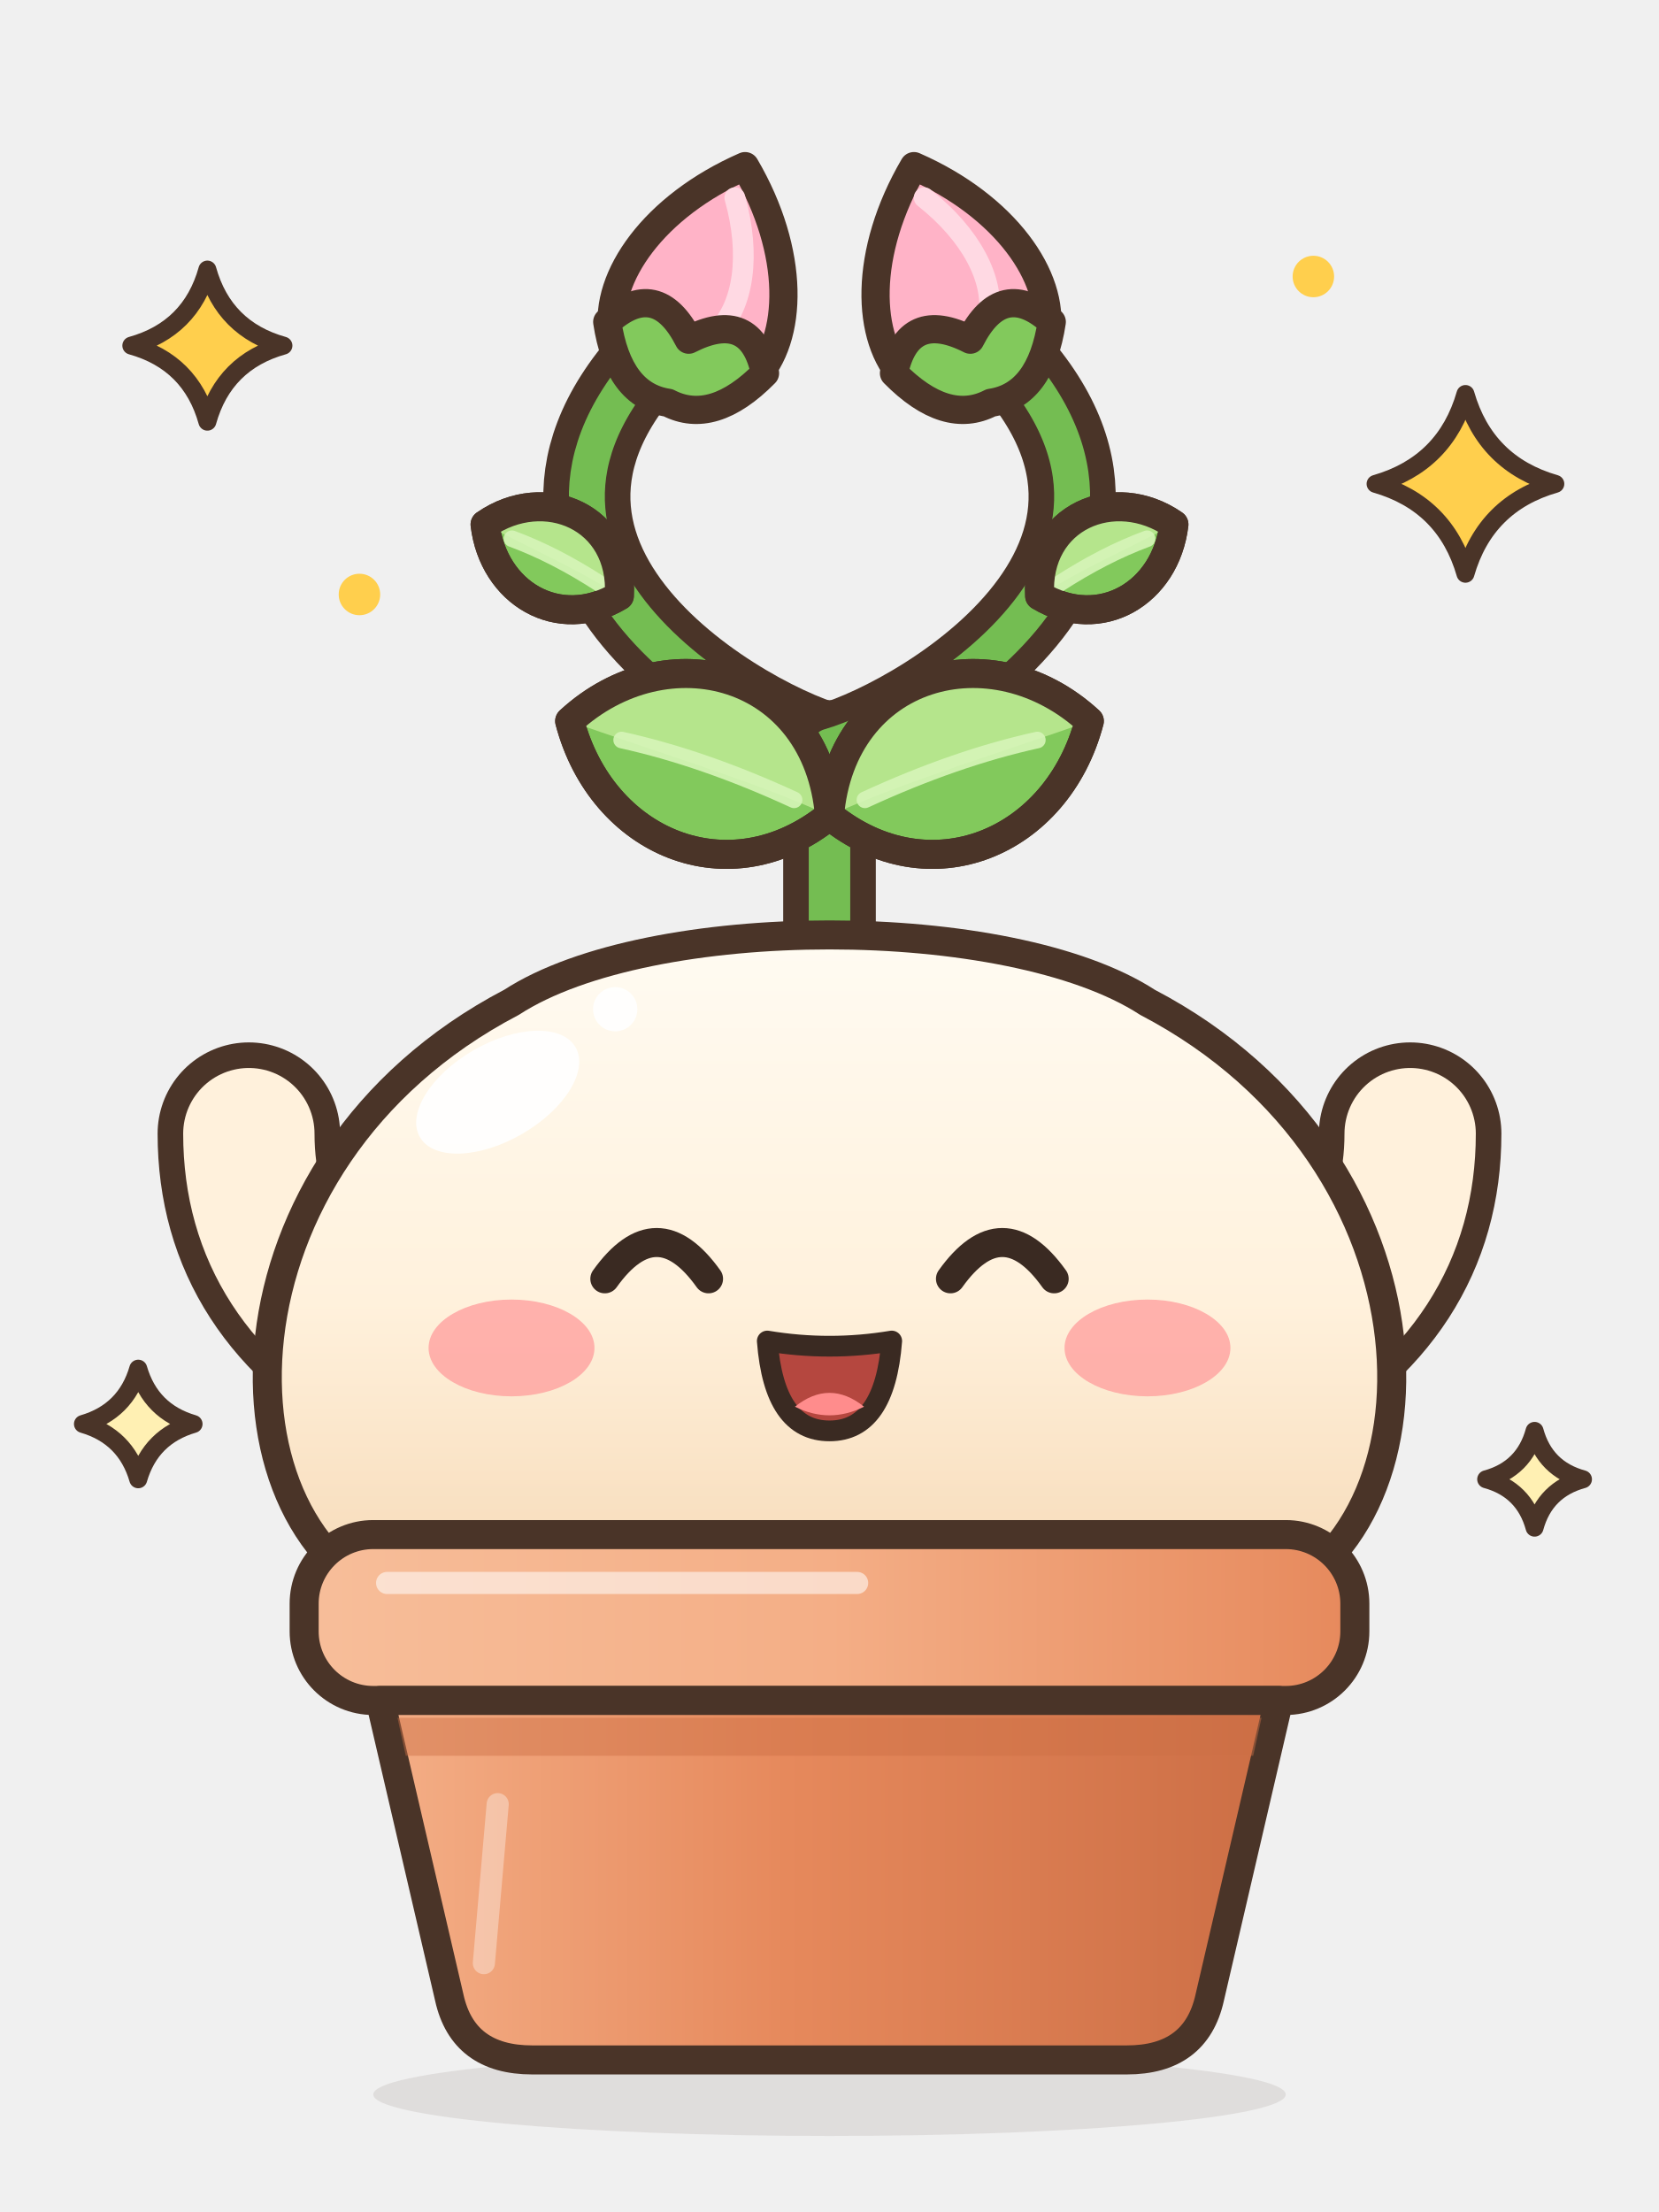
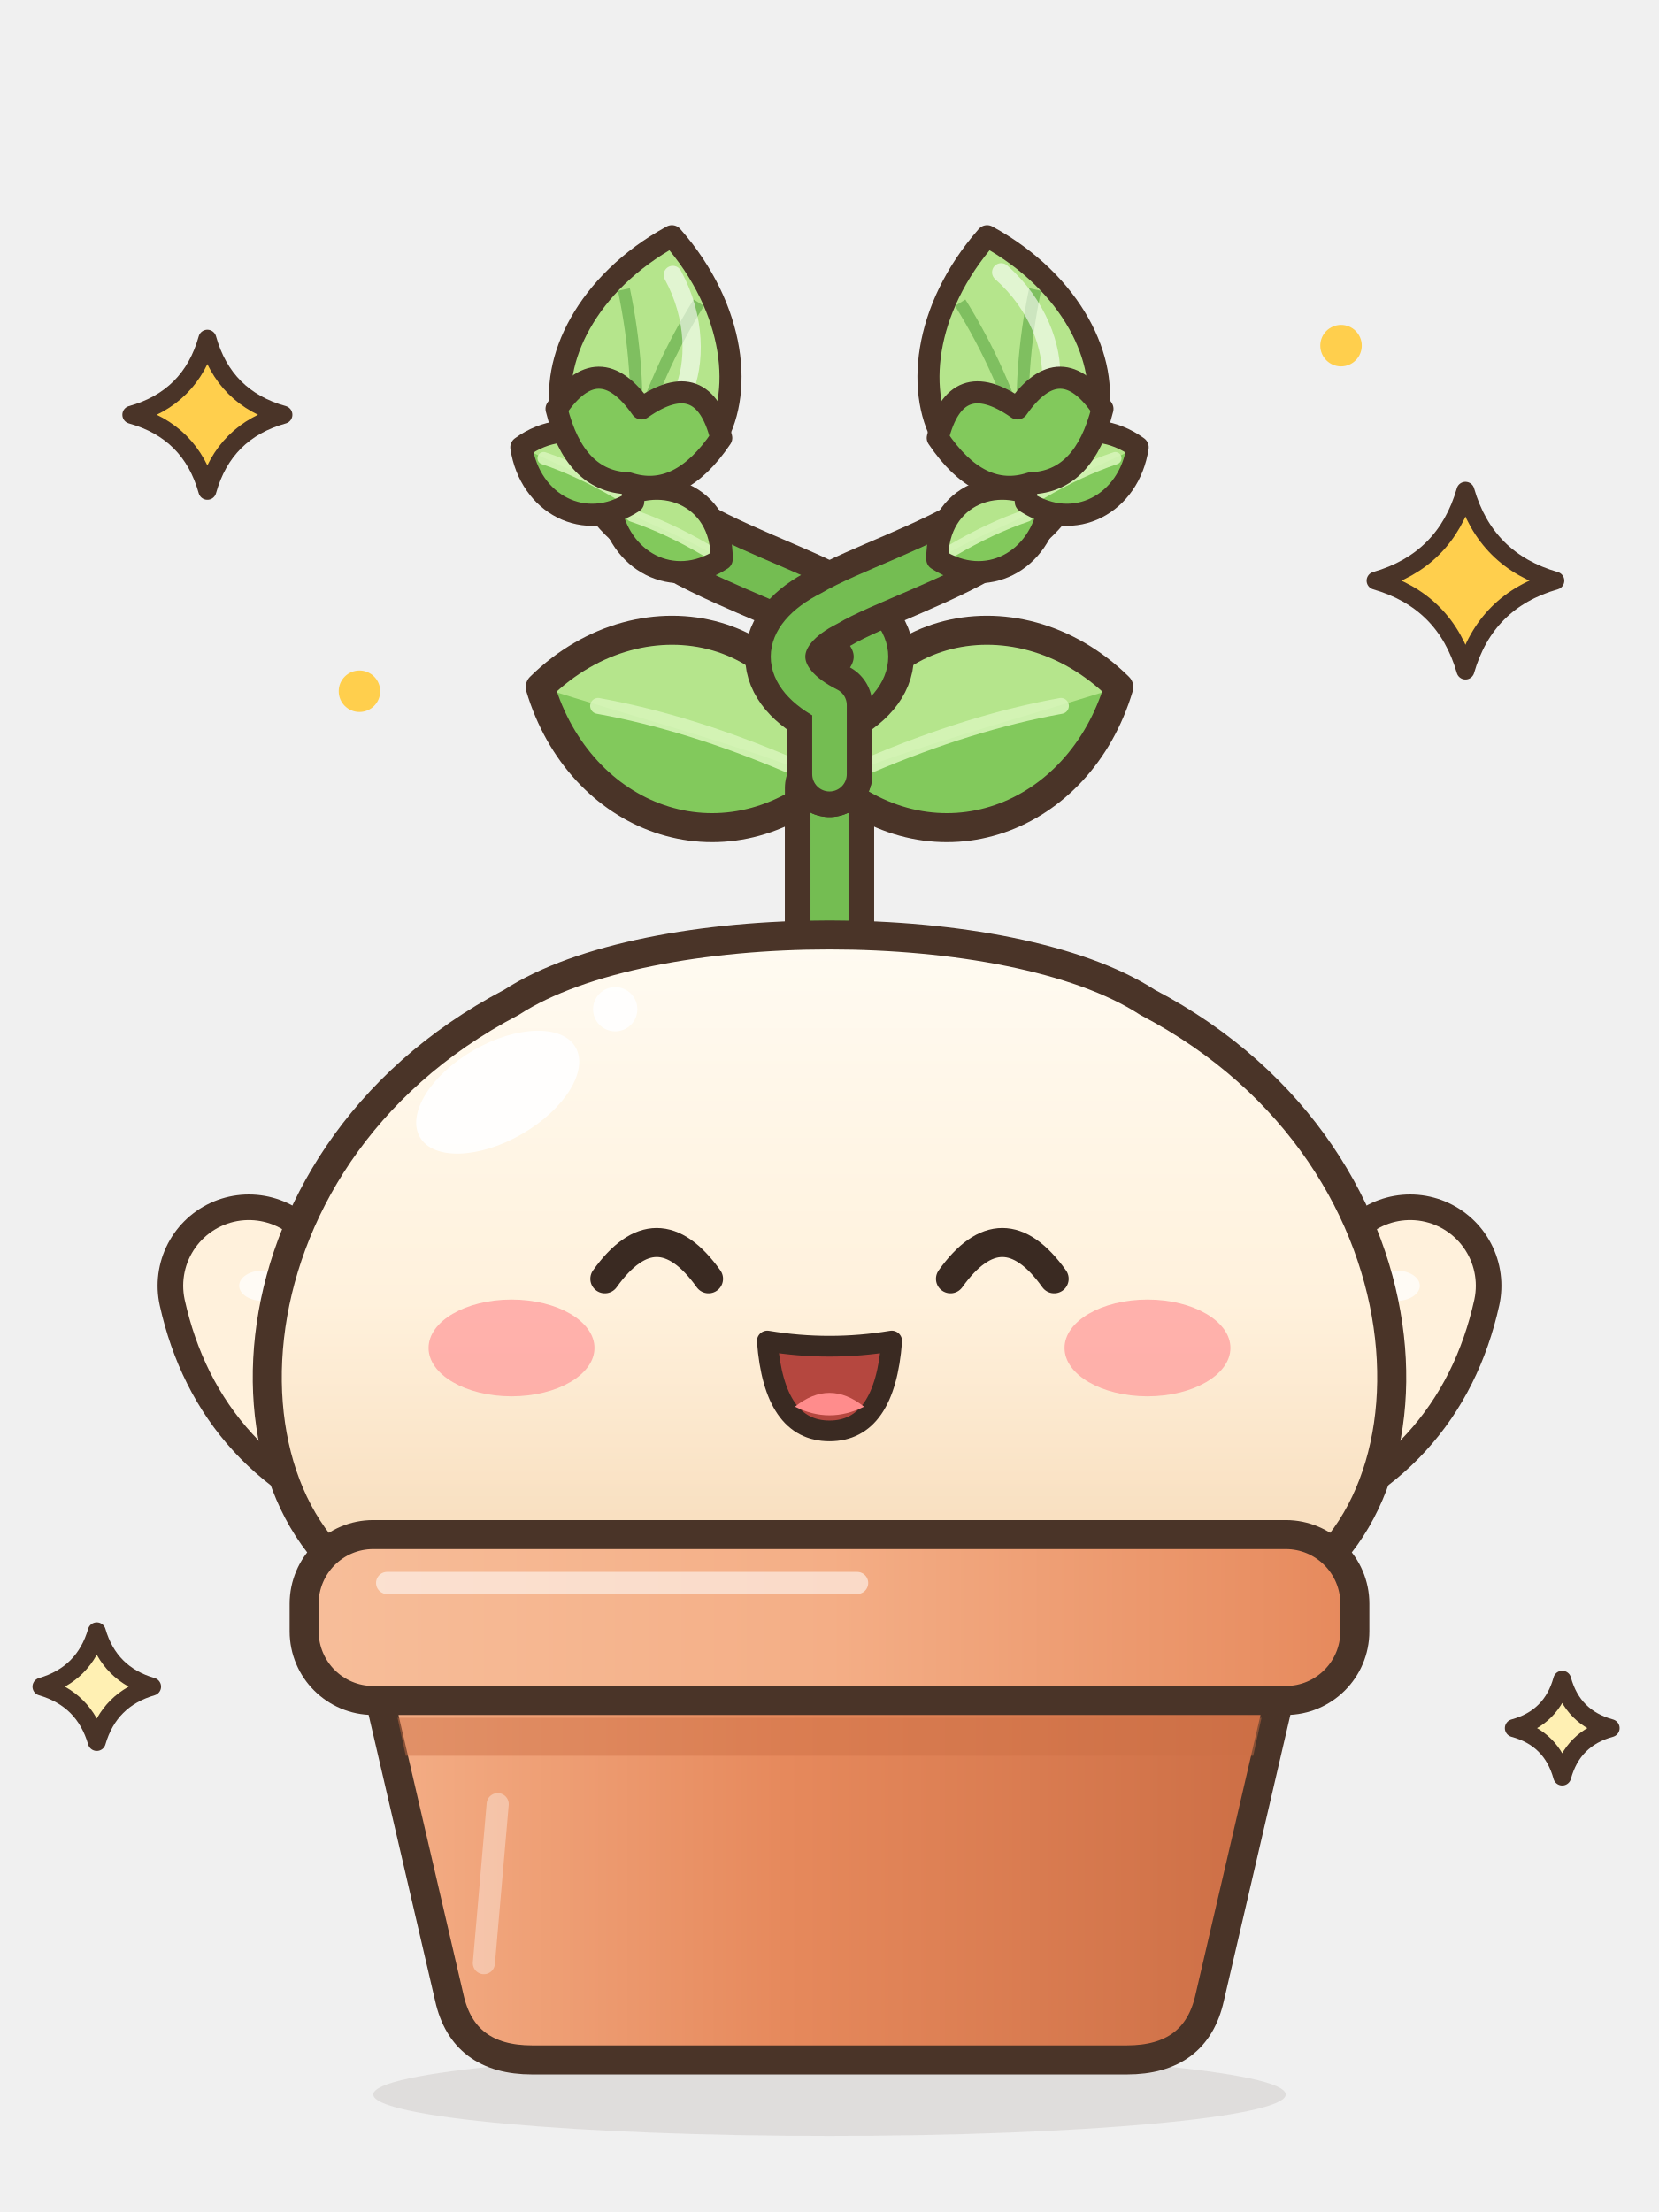
<svg xmlns="http://www.w3.org/2000/svg" viewBox="0 0 240 320" width="240" height="320">
  <defs>
    <linearGradient id="gBody" x1="0" y1="0" x2="0" y2="1">
      <stop offset="0" stop-color="#FFFBF2" />
      <stop offset="0.55" stop-color="#FFF1DC" />
      <stop offset="1" stop-color="#F6D9B6" />
    </linearGradient>
    <linearGradient id="gPot" x1="0" y1="0" x2="1" y2="0">
      <stop offset="0" stop-color="#F4AE86" />
      <stop offset="0.45" stop-color="#E6895C" />
      <stop offset="1" stop-color="#CC6E45" />
    </linearGradient>
    <linearGradient id="gRim" x1="0" y1="0" x2="1" y2="0">
      <stop offset="0" stop-color="#F7BE9A" />
      <stop offset="0.5" stop-color="#F4AE86" />
      <stop offset="1" stop-color="#E6895C" />
    </linearGradient>
    <radialGradient id="gSoil" cx="0.5" cy="0.3" r="0.8">
      <stop offset="0" stop-color="#7E5539" />
      <stop offset="1" stop-color="#644129" />
    </radialGradient>
  </defs>
  <ellipse cx="120" cy="303" rx="66" ry="6" fill="#4A3428" opacity="0.10" />
-   <path d="M120 142 L120 108" fill="none" stroke="#4A3428" stroke-width="13.4" stroke-linecap="round" stroke-linejoin="round" />
-   <path d="M120 142 L120 108" fill="none" stroke="#74BD52" stroke-width="6" stroke-linecap="round" stroke-linejoin="round" />
-   <path d="M120 108 C106 104 62 78 100 46" fill="none" stroke="#4A3428" stroke-width="12.6" stroke-linecap="round" stroke-linejoin="round" />
-   <path d="M120 108 C106 104 62 78 100 46" fill="none" stroke="#74BD52" stroke-width="5.2" stroke-linecap="round" stroke-linejoin="round" />
-   <path d="M120 108 C134 104 178 78 140 46" fill="none" stroke="#4A3428" stroke-width="12.6" stroke-linecap="round" stroke-linejoin="round" />
-   <path d="M120 108 C134 104 178 78 140 46" fill="none" stroke="#74BD52" stroke-width="5.2" stroke-linecap="round" stroke-linejoin="round" />
-   <g transform="translate(120 118) scale(-1 1) rotate(-20)">
-     <path d="M0 0 C8.8 -19 31.2 -17 40 0 C29.6 15 9.6 16 0 0 Z" fill="#82C95C" stroke="#4A3428" stroke-width="4.2" stroke-linejoin="round" />
-     <path d="M0 0 C8.8 -19 31.2 -17 40 0 C28 0 12 -1 0 0 Z" fill="#B5E58C" />
-     <path d="M5.6 -0.4 Q20 -1.6 32 0" fill="none" stroke="#D6F5B8" stroke-width="2.4" stroke-linecap="round" opacity="0.9" />
-     <path d="M0 0 C8.8 -19 31.2 -17 40 0 C29.6 15 9.6 16 0 0 Z" fill="none" stroke="#4A3428" stroke-width="4.2" stroke-linejoin="round" />
+   <ellipse cx="120" cy="223" rx="70" ry="10" fill="url(#gSoil)" stroke="#4A3428" stroke-width="4.2" />
+   <path d="M120 142 L120 114" fill="none" stroke="#4A3428" stroke-width="12.9" stroke-linecap="round" stroke-linejoin="round" />
+   <path d="M120 142 L120 114" fill="none" stroke="#74BD52" stroke-width="5.5" stroke-linecap="round" stroke-linejoin="round" />
+   <g transform="translate(120 113) scale(-1 1) rotate(-18)">
+     <path d="M0 0 C9.7 -20.9 34.3 -18.7 44 0 C32.6 16.5 10.6 17.6 0 0 Z" fill="#82C95C" />
+     <path d="M0 0 C9.7 -20.9 34.3 -18.7 44 0 C30.8 0 13.2 -1.1 0 0 Z" fill="#B5E58C" />
+     <path d="M6.2 -0.4 Q22 -1.8 35.2 0" fill="none" stroke="#D6F5B8" stroke-width="2.3" stroke-linecap="round" opacity="0.9" />
+     <path d="M0 0 C9.7 -20.9 34.3 -18.7 44 0 C32.6 16.5 10.6 17.6 0 0 Z" fill="none" stroke="#4A3428" stroke-width="4.2" stroke-linejoin="round" />
  </g>
-   <g transform="translate(120 118) scale(1 1) rotate(-20)">
-     <path d="M0 0 C8.8 -19 31.2 -17 40 0 C29.6 15 9.6 16 0 0 Z" fill="#82C95C" stroke="#4A3428" stroke-width="4.2" stroke-linejoin="round" />
-     <path d="M0 0 C8.8 -19 31.2 -17 40 0 C28 0 12 -1 0 0 Z" fill="#B5E58C" />
-     <path d="M5.6 -0.4 Q20 -1.6 32 0" fill="none" stroke="#D6F5B8" stroke-width="2.4" stroke-linecap="round" opacity="0.9" />
-     <path d="M0 0 C8.8 -19 31.2 -17 40 0 C29.6 15 9.6 16 0 0 Z" fill="none" stroke="#4A3428" stroke-width="4.2" stroke-linejoin="round" />
+   <g transform="translate(240 0) scale(-1 1)">
+     <path d="M120 142 L120 114" fill="none" stroke="#4A3428" stroke-width="12.9" stroke-linecap="round" stroke-linejoin="round" />
+     <path d="M120 142 L120 114" fill="none" stroke="#74BD52" stroke-width="5.5" stroke-linecap="round" stroke-linejoin="round" />
+     <g transform="translate(120 113) scale(-1 1) rotate(-18)">
+       <path d="M0 0 C9.7 -20.9 34.3 -18.7 44 0 C32.6 16.5 10.6 17.6 0 0 Z" fill="#82C95C" />
+       <path d="M0 0 C9.7 -20.9 34.3 -18.7 44 0 C30.8 0 13.2 -1.1 0 0 Z" fill="#B5E58C" />
+       <path d="M6.2 -0.4 Q22 -1.8 35.2 0" fill="none" stroke="#D6F5B8" stroke-width="2.3" stroke-linecap="round" opacity="0.9" />
+       <path d="M0 0 C9.7 -20.9 34.3 -18.7 44 0 C32.6 16.5 10.6 17.6 0 0 Z" fill="none" stroke="#4A3428" stroke-width="4.2" stroke-linejoin="round" />
+     </g>
  </g>
-   <g transform="translate(89.6 86.2) scale(-1 1) rotate(-28)">
-     <path d="M0 0 C4.8 -10.4 17.2 -9.3 22 0 C16.3 8.2 5.3 8.8 0 0 Z" fill="#82C95C" stroke="#4A3428" stroke-width="4.2" stroke-linejoin="round" />
-     <path d="M0 0 C4.8 -10.4 17.2 -9.3 22 0 C15.4 0 6.6 -0.6 0 0 Z" fill="#B5E58C" />
-     <path d="M3.1 -0.2 Q11 -0.9 17.6 0" fill="none" stroke="#D6F5B8" stroke-width="2.4" stroke-linecap="round" opacity="0.9" />
-     <path d="M0 0 C4.8 -10.4 17.2 -9.3 22 0 C16.3 8.2 5.3 8.8 0 0 Z" fill="none" stroke="#4A3428" stroke-width="4.2" stroke-linejoin="round" />
+   <path d="M120 112 C120 109 120 105 120 102 C128 98 128 92 120 88 C110 82 76 74 93 56" fill="none" stroke="#4A3428" stroke-width="12.4" stroke-linecap="round" stroke-linejoin="round" />
+   <path d="M120 112 C120 109 120 105 120 102 C128 98 128 92 120 88 C110 82 76 74 93 56" fill="none" stroke="#74BD52" stroke-width="5" stroke-linecap="round" stroke-linejoin="round" />
+   <path d="M120 112 C120 109 120 105 120 102 C112 98 112 92 120 88 C130 82 164 74 147 56" fill="none" stroke="#4A3428" stroke-width="12.4" stroke-linecap="round" stroke-linejoin="round" />
+   <path d="M120 112 C120 109 120 105 120 102 C112 98 112 92 120 88 C130 82 164 74 147 56" fill="none" stroke="#74BD52" stroke-width="5" stroke-linecap="round" stroke-linejoin="round" />
+   <g transform="translate(104.4 80.9) scale(-1 1) rotate(-26)">
+     <path d="M0 0 C4 -8.5 14 -7.6 18 0 C13.3 6.8 4.3 7.2 0 0 Z" fill="#82C95C" />
+     <path d="M0 0 C4 -8.5 14 -7.6 18 0 C12.6 0 5.4 -0.5 0 0 Z" fill="#B5E58C" />
+     <path d="M2.5 -0.2 Q9 -0.7 14.4 0" fill="none" stroke="#D6F5B8" stroke-width="1.8" stroke-linecap="round" opacity="0.9" />
+     <path d="M0 0 C4 -8.5 14 -7.6 18 0 C13.3 6.8 4.3 7.2 0 0 Z" fill="none" stroke="#4A3428" stroke-width="3.2" stroke-linejoin="round" />
  </g>
-   <g transform="translate(150.4 86.2) scale(1 1) rotate(-28)">
-     <path d="M0 0 C4.8 -10.4 17.2 -9.3 22 0 C16.3 8.2 5.3 8.8 0 0 Z" fill="#82C95C" stroke="#4A3428" stroke-width="4.2" stroke-linejoin="round" />
-     <path d="M0 0 C4.8 -10.4 17.2 -9.3 22 0 C15.4 0 6.6 -0.6 0 0 Z" fill="#B5E58C" />
-     <path d="M3.1 -0.2 Q11 -0.9 17.6 0" fill="none" stroke="#D6F5B8" stroke-width="2.4" stroke-linecap="round" opacity="0.9" />
-     <path d="M0 0 C4.8 -10.4 17.2 -9.3 22 0 C16.3 8.2 5.3 8.8 0 0 Z" fill="none" stroke="#4A3428" stroke-width="4.2" stroke-linejoin="round" />
+   <g transform="translate(135.6 80.9) scale(1 1) rotate(-26)">
+     <path d="M0 0 C4 -8.5 14 -7.6 18 0 C13.3 6.8 4.3 7.2 0 0 Z" fill="#82C95C" />
+     <path d="M0 0 C4 -8.5 14 -7.6 18 0 C12.6 0 5.4 -0.5 0 0 Z" fill="#B5E58C" />
+     <path d="M2.5 -0.2 Q9 -0.7 14.4 0" fill="none" stroke="#D6F5B8" stroke-width="1.8" stroke-linecap="round" opacity="0.9" />
+     <path d="M0 0 C4 -8.5 14 -7.6 18 0 C13.3 6.8 4.3 7.2 0 0 Z" fill="none" stroke="#4A3428" stroke-width="3.2" stroke-linejoin="round" />
  </g>
-   <g transform="translate(100 48) rotate(18) scale(1.2)">
-     <path d="M0 -21 C9 -13 12 -3 9 3 C6 8 -6 8 -9 3 C-12 -3 -9 -13 0 -21 Z" fill="#FFB3C7" stroke="#4A3428" stroke-width="3.4" stroke-linejoin="round" />
-     <path d="M0 -17 C4 -11 5 -5 3 -1" fill="none" stroke="#FFD9E3" stroke-width="2.5" stroke-linecap="round" />
-     <path d="M-10 2 Q-6 -5 0 1 Q6 -5 10 2 Q6 10 0 9 Q-6 10 -10 2 Z" fill="#82C95C" stroke="#4A3428" stroke-width="3.4" stroke-linejoin="round" />
+   <g transform="translate(91.6 72.6) scale(-1 1) rotate(-26)">
+     <path d="M0 0 C4 -8.5 14 -7.6 18 0 C13.3 6.8 4.3 7.2 0 0 Z" fill="#82C95C" />
+     <path d="M0 0 C4 -8.5 14 -7.6 18 0 C12.6 0 5.4 -0.5 0 0 Z" fill="#B5E58C" />
+     <path d="M2.5 -0.2 Q9 -0.7 14.4 0" fill="none" stroke="#D6F5B8" stroke-width="1.8" stroke-linecap="round" opacity="0.9" />
+     <path d="M0 0 C4 -8.5 14 -7.6 18 0 C13.3 6.8 4.3 7.2 0 0 Z" fill="none" stroke="#4A3428" stroke-width="3.2" stroke-linejoin="round" />
  </g>
-   <g transform="translate(140 48) rotate(-18) scale(1.2)">
-     <path d="M0 -21 C9 -13 12 -3 9 3 C6 8 -6 8 -9 3 C-12 -3 -9 -13 0 -21 Z" fill="#FFB3C7" stroke="#4A3428" stroke-width="3.4" stroke-linejoin="round" />
-     <path d="M0 -17 C4 -11 5 -5 3 -1" fill="none" stroke="#FFD9E3" stroke-width="2.5" stroke-linecap="round" />
-     <path d="M-10 2 Q-6 -5 0 1 Q6 -5 10 2 Q6 10 0 9 Q-6 10 -10 2 Z" fill="#82C95C" stroke="#4A3428" stroke-width="3.4" stroke-linejoin="round" />
+   <g transform="translate(148.4 72.6) scale(1 1) rotate(-26)">
+     <path d="M0 0 C4 -8.5 14 -7.6 18 0 C13.3 6.8 4.3 7.2 0 0 Z" fill="#82C95C" />
+     <path d="M0 0 C4 -8.5 14 -7.6 18 0 C12.6 0 5.4 -0.5 0 0 Z" fill="#B5E58C" />
+     <path d="M2.5 -0.2 Q9 -0.7 14.4 0" fill="none" stroke="#D6F5B8" stroke-width="1.8" stroke-linecap="round" opacity="0.9" />
+     <path d="M0 0 C4 -8.5 14 -7.6 18 0 C13.3 6.8 4.3 7.2 0 0 Z" fill="none" stroke="#4A3428" stroke-width="3.2" stroke-linejoin="round" />
  </g>
-   <ellipse cx="120" cy="223" rx="70" ry="10" fill="url(#gSoil)" stroke="#4A3428" stroke-width="4.2" />
-   <path d="M58 198 Q36 186 36 164" fill="none" stroke="#4A3428" stroke-width="26.4" stroke-linecap="round" />
-   <path d="M58 198 Q36 186 36 164" fill="none" stroke="#FFF1DC" stroke-width="19" stroke-linecap="round" />
-   <path d="M182 198 Q204 186 204 164" fill="none" stroke="#4A3428" stroke-width="26.4" stroke-linecap="round" />
-   <path d="M182 198 Q204 186 204 164" fill="none" stroke="#FFF1DC" stroke-width="19" stroke-linecap="round" />
+   <g transform="translate(93 58) rotate(10) scale(1.1)">
+     <path d="M0 -22 C10 -14 13 -3 10 4 C7 10 -7 10 -10 4 C-13 -3 -10 -14 0 -22 Z" fill="#B5E58C" stroke="#4A3428" stroke-width="2.9" stroke-linejoin="round" />
+     <path d="M-5 -14 Q-1 -4 0 6 M5 -14 Q1 -4 0 6" fill="none" stroke="#5BA543" stroke-width="1.6" opacity="0.6" />
+     <path d="M1 -17 C5 -12 6 -6 5 -2" fill="none" stroke="#FFFFFF" stroke-width="2.4" stroke-linecap="round" opacity="0.6" />
+     <path d="M-11 3 Q-7 -6 0 1 Q7 -6 11 3 Q7 12 0 11 Q-7 12 -11 3 Z" fill="#82C95C" stroke="#4A3428" stroke-width="2.9" stroke-linejoin="round" />
+   </g>
+   <g transform="translate(147 58) rotate(-10) scale(1.1)">
+     <path d="M0 -22 C10 -14 13 -3 10 4 C7 10 -7 10 -10 4 C-13 -3 -10 -14 0 -22 Z" fill="#B5E58C" stroke="#4A3428" stroke-width="2.9" stroke-linejoin="round" />
+     <path d="M-5 -14 Q-1 -4 0 6 M5 -14 Q1 -4 0 6" fill="none" stroke="#5BA543" stroke-width="1.6" opacity="0.6" />
+     <path d="M1 -17 C5 -12 6 -6 5 -2" fill="none" stroke="#FFFFFF" stroke-width="2.4" stroke-linecap="round" opacity="0.6" />
+     <path d="M-11 3 Q-7 -6 0 1 Q7 -6 11 3 Q7 12 0 11 Q-7 12 -11 3 Z" fill="#82C95C" stroke="#4A3428" stroke-width="2.9" stroke-linejoin="round" />
+   </g>
+   <path d="M58 210 Q40 204 36 186" fill="none" stroke="#4A3428" stroke-width="26.4" stroke-linecap="round" />
+   <path d="M58 210 Q40 204 36 186" fill="none" stroke="#FFF1DC" stroke-width="19" stroke-linecap="round" />
+   <ellipse cx="38" cy="186" rx="3.4" ry="2.2" fill="#FFFFFF" opacity="0.7" />
+   <path d="M182 210 Q200 204 204 186" fill="none" stroke="#4A3428" stroke-width="26.4" stroke-linecap="round" />
+   <path d="M182 210 Q200 204 204 186" fill="none" stroke="#FFF1DC" stroke-width="19" stroke-linecap="round" />
+   <ellipse cx="202" cy="186" rx="3.4" ry="2.2" fill="#FFFFFF" opacity="0.7" />
  <path d="M58 232 C30 222 30 168 74 145 C94 132 146 132 166 145 C210 168 210 222 182 232 Z" fill="url(#gBody)" stroke="#4A3428" stroke-width="4.2" stroke-linejoin="round" />
  <ellipse cx="72" cy="158" rx="13" ry="7" transform="rotate(-30 72 158)" fill="#FFFFFF" opacity="0.9" />
  <circle cx="89" cy="146" r="3.2" fill="#FFFFFF" opacity="0.9" />
  <ellipse cx="74" cy="195" rx="12" ry="7" fill="#FF9C9C" opacity="0.75" />
  <ellipse cx="166" cy="195" rx="12" ry="7" fill="#FF9C9C" opacity="0.75" />
  <path d="M87.5 185 Q95 174.5 102.5 185" fill="none" stroke="#3A2A22" stroke-width="4.2" stroke-linecap="round" />
  <path d="M137.5 185 Q145 174.5 152.5 185" fill="none" stroke="#3A2A22" stroke-width="4.2" stroke-linecap="round" />
  <path d="M111 194 Q120 195.5 129 194 Q128 207 120 207 Q112 207 111 194 Z" fill="#B5473F" stroke="#3A2A22" stroke-width="3" stroke-linejoin="round" />
  <path d="M115 203.5 Q120 199.5 125 203.5 Q120 206 115 203.5 Z" fill="#FF8C8C" />
-   <rect x="44" y="222" width="152" height="24" rx="10" fill="url(#gRim)" stroke="#4A3428" stroke-width="4.2" />
+   <rect x="44" y="222" width="152" height="24" rx="10" ry="10" fill="url(#gRim)" stroke="#4A3428" stroke-width="4.2" />
  <path d="M55 246 L185 246 L175 289 Q173 298 163 298 L77 298 Q67 298 65 289 Z" fill="url(#gPot)" stroke="#4A3428" stroke-width="4.2" stroke-linejoin="round" />
  <path d="M57.5 248.5 L182.5 248.5 L181.3 254 L58.7 254 Z" fill="#CC6E45" opacity="0.45" />
  <path d="M56 229 L124 229" stroke="#FFFFFF" stroke-width="3.2" stroke-linecap="round" opacity="0.55" />
  <path d="M72 261 L70 284" stroke="#FFFFFF" stroke-width="3.2" stroke-linecap="round" opacity="0.35" />
-   <path d="M30 39 Q32.4 47.6 41 50 Q32.4 52.4 30 61 Q27.6 52.4 19 50 Q27.6 47.6 30 39 Z" fill="#FFCF4D" stroke="#4A3428" stroke-width="2.6" stroke-linejoin="round" />
-   <path d="M212 57 Q214.9 67.1 225 70 Q214.9 72.9 212 83 Q209.1 72.9 199 70 Q209.1 67.1 212 57 Z" fill="#FFCF4D" stroke="#4A3428" stroke-width="2.6" stroke-linejoin="round" />
-   <path d="M222 207 Q223.5 212.5 229 214 Q223.5 215.5 222 221 Q220.5 215.5 215 214 Q220.5 212.5 222 207 Z" fill="#FFF0B3" stroke="#4A3428" stroke-width="2.6" stroke-linejoin="round" />
-   <path d="M20 198 Q21.8 204.2 28 206 Q21.8 207.8 20 214 Q18.2 207.8 12 206 Q18.2 204.2 20 198 Z" fill="#FFF0B3" stroke="#4A3428" stroke-width="2.6" stroke-linejoin="round" />
-   <circle cx="52" cy="86" r="3" fill="#FFCF4D" />
-   <circle cx="190" cy="40" r="3" fill="#FFCF4D" />
+   <path d="M30 49 Q32.4 57.6 41 60 Q32.4 62.4 30 71 Q27.6 62.4 19 60 Q27.6 57.6 30 49 Z" fill="#FFCF4D" stroke="#4A3428" stroke-width="2.6" stroke-linejoin="round" />
+   <path d="M212 71 Q214.9 81.1 225 84 Q214.9 86.9 212 97 Q209.1 86.9 199 84 Q209.1 81.1 212 71 Z" fill="#FFCF4D" stroke="#4A3428" stroke-width="2.6" stroke-linejoin="round" />
+   <path d="M226 243 Q227.5 248.5 233 250 Q227.5 251.5 226 257 Q224.5 251.5 219 250 Q224.5 248.5 226 243 Z" fill="#FFF0B3" stroke="#4A3428" stroke-width="2.6" stroke-linejoin="round" />
+   <path d="M14 236 Q15.8 242.2 22 244 Q15.8 245.8 14 252 Q12.2 245.8 6 244 Q12.2 242.2 14 236 Z" fill="#FFF0B3" stroke="#4A3428" stroke-width="2.6" stroke-linejoin="round" />
+   <circle cx="52" cy="100" r="3" fill="#FFCF4D" />
+   <circle cx="194" cy="50" r="3" fill="#FFCF4D" />
</svg>
